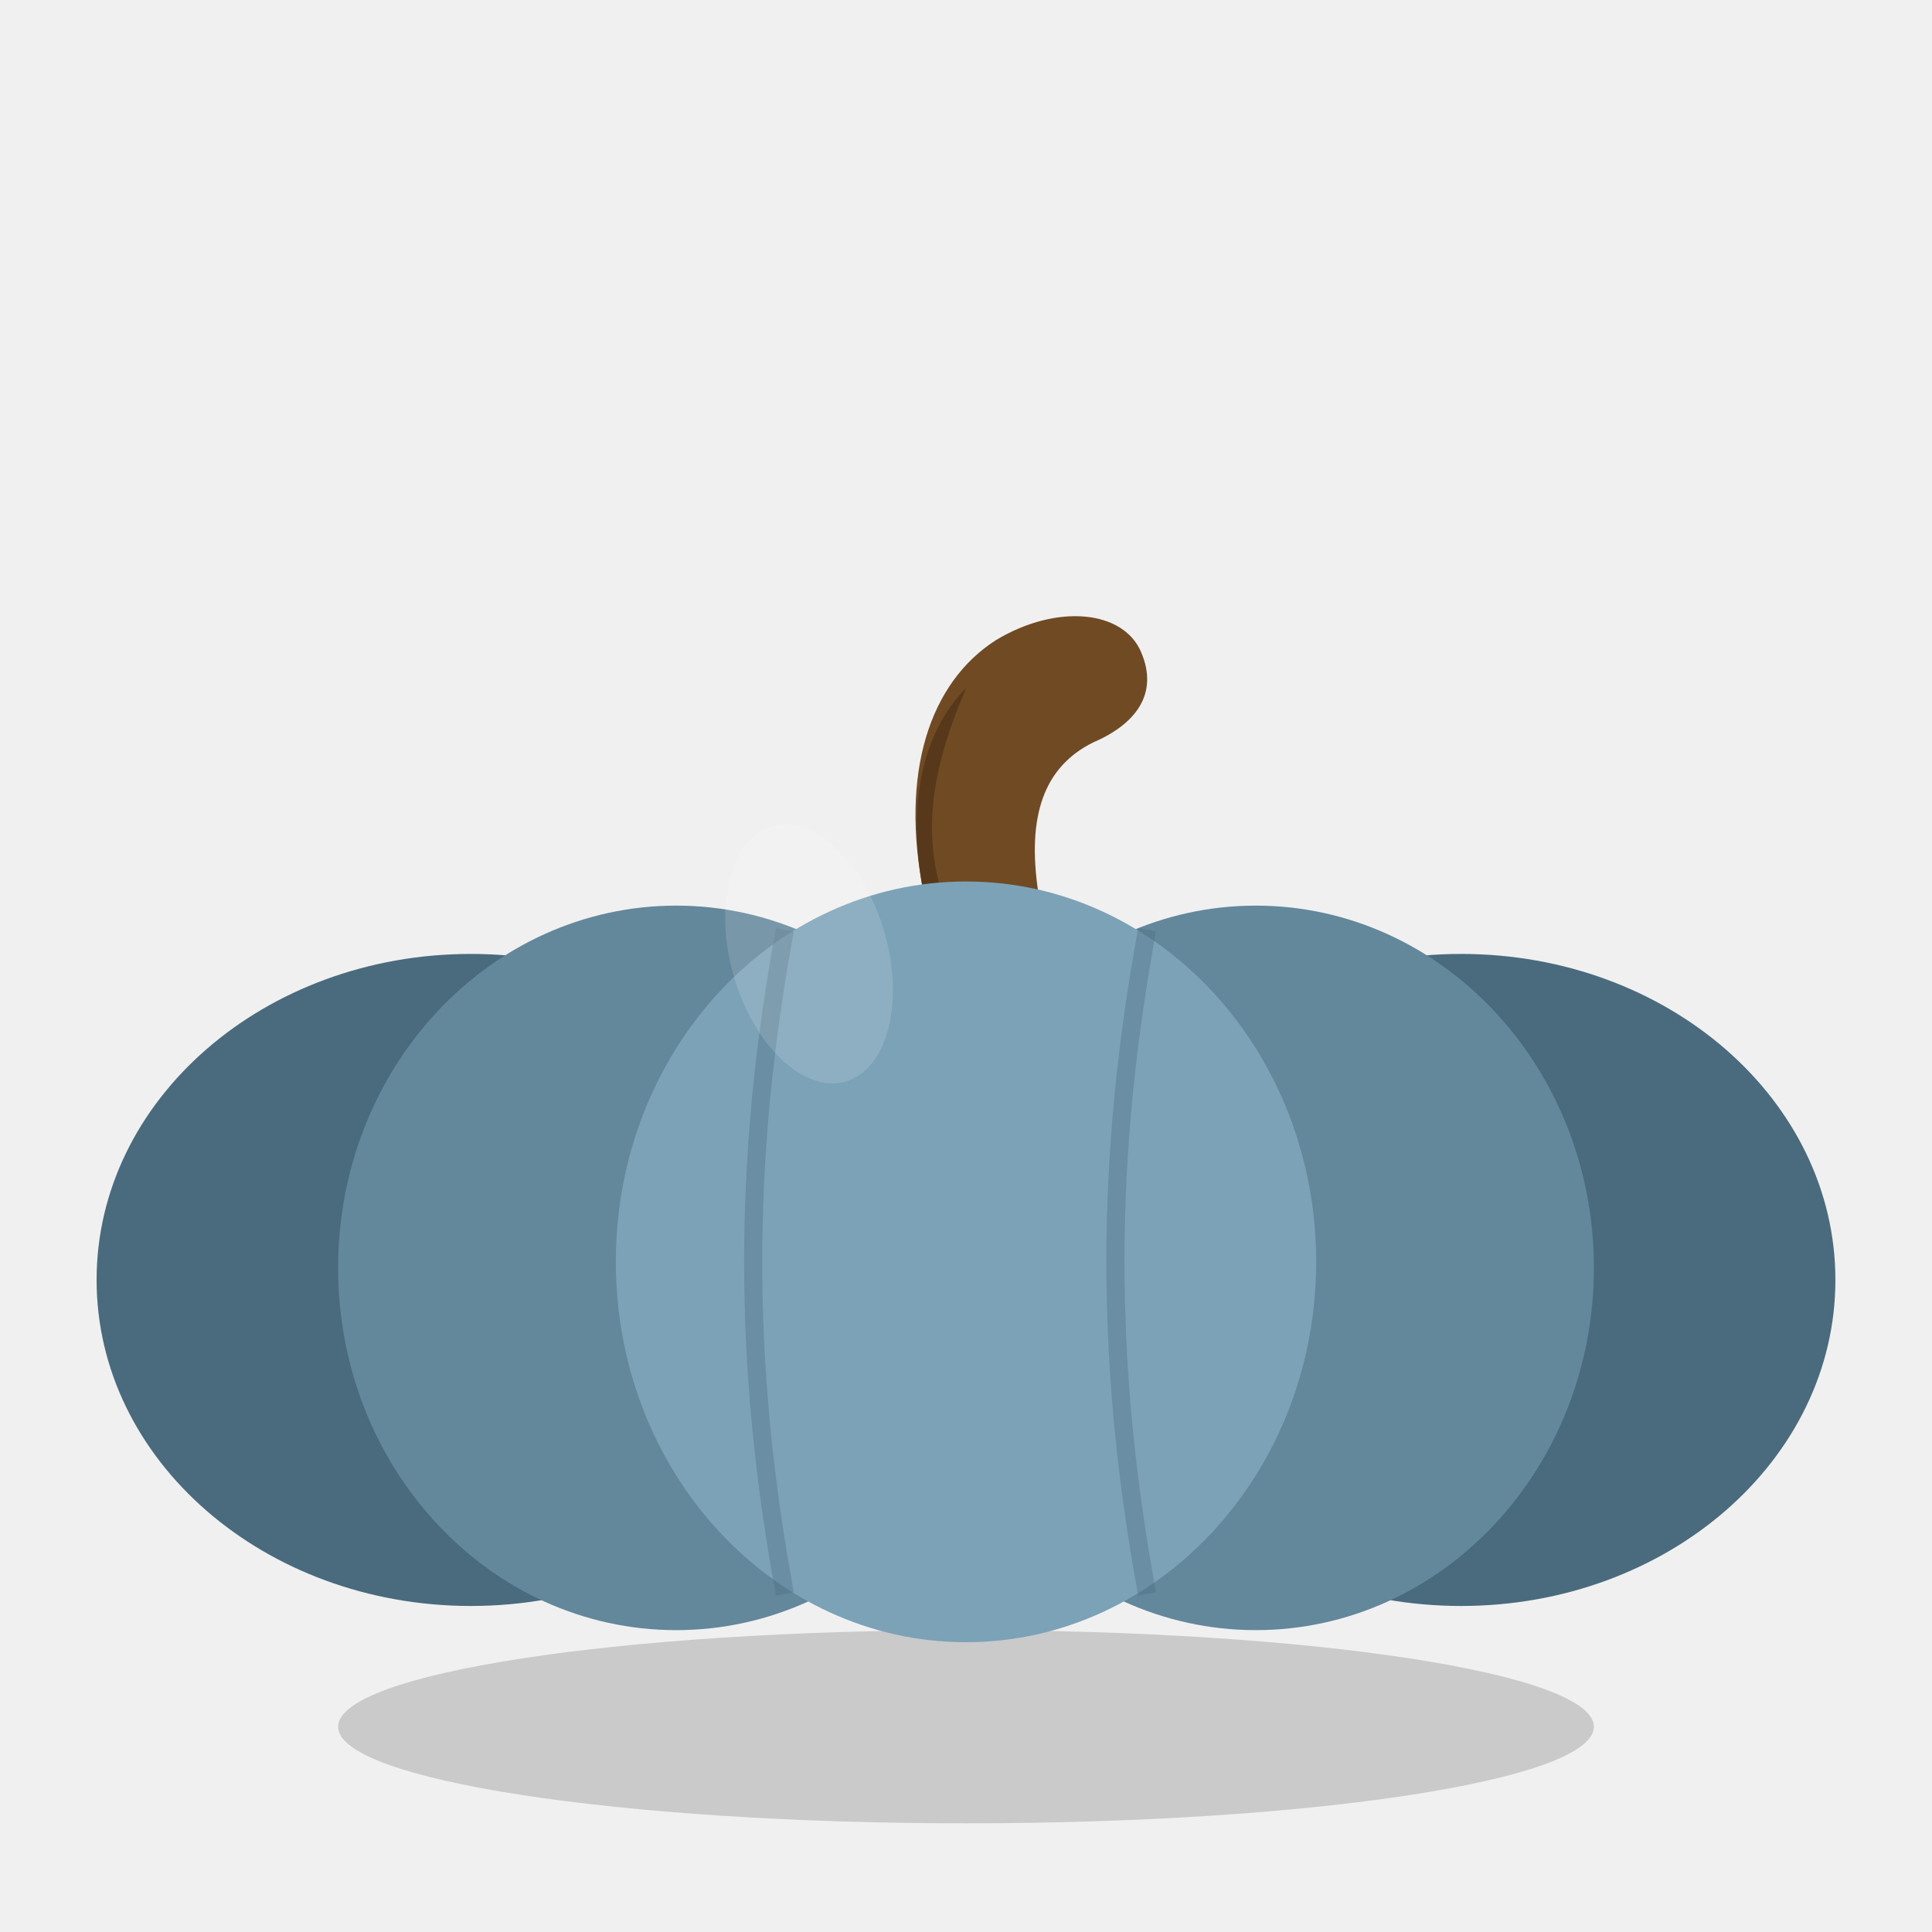
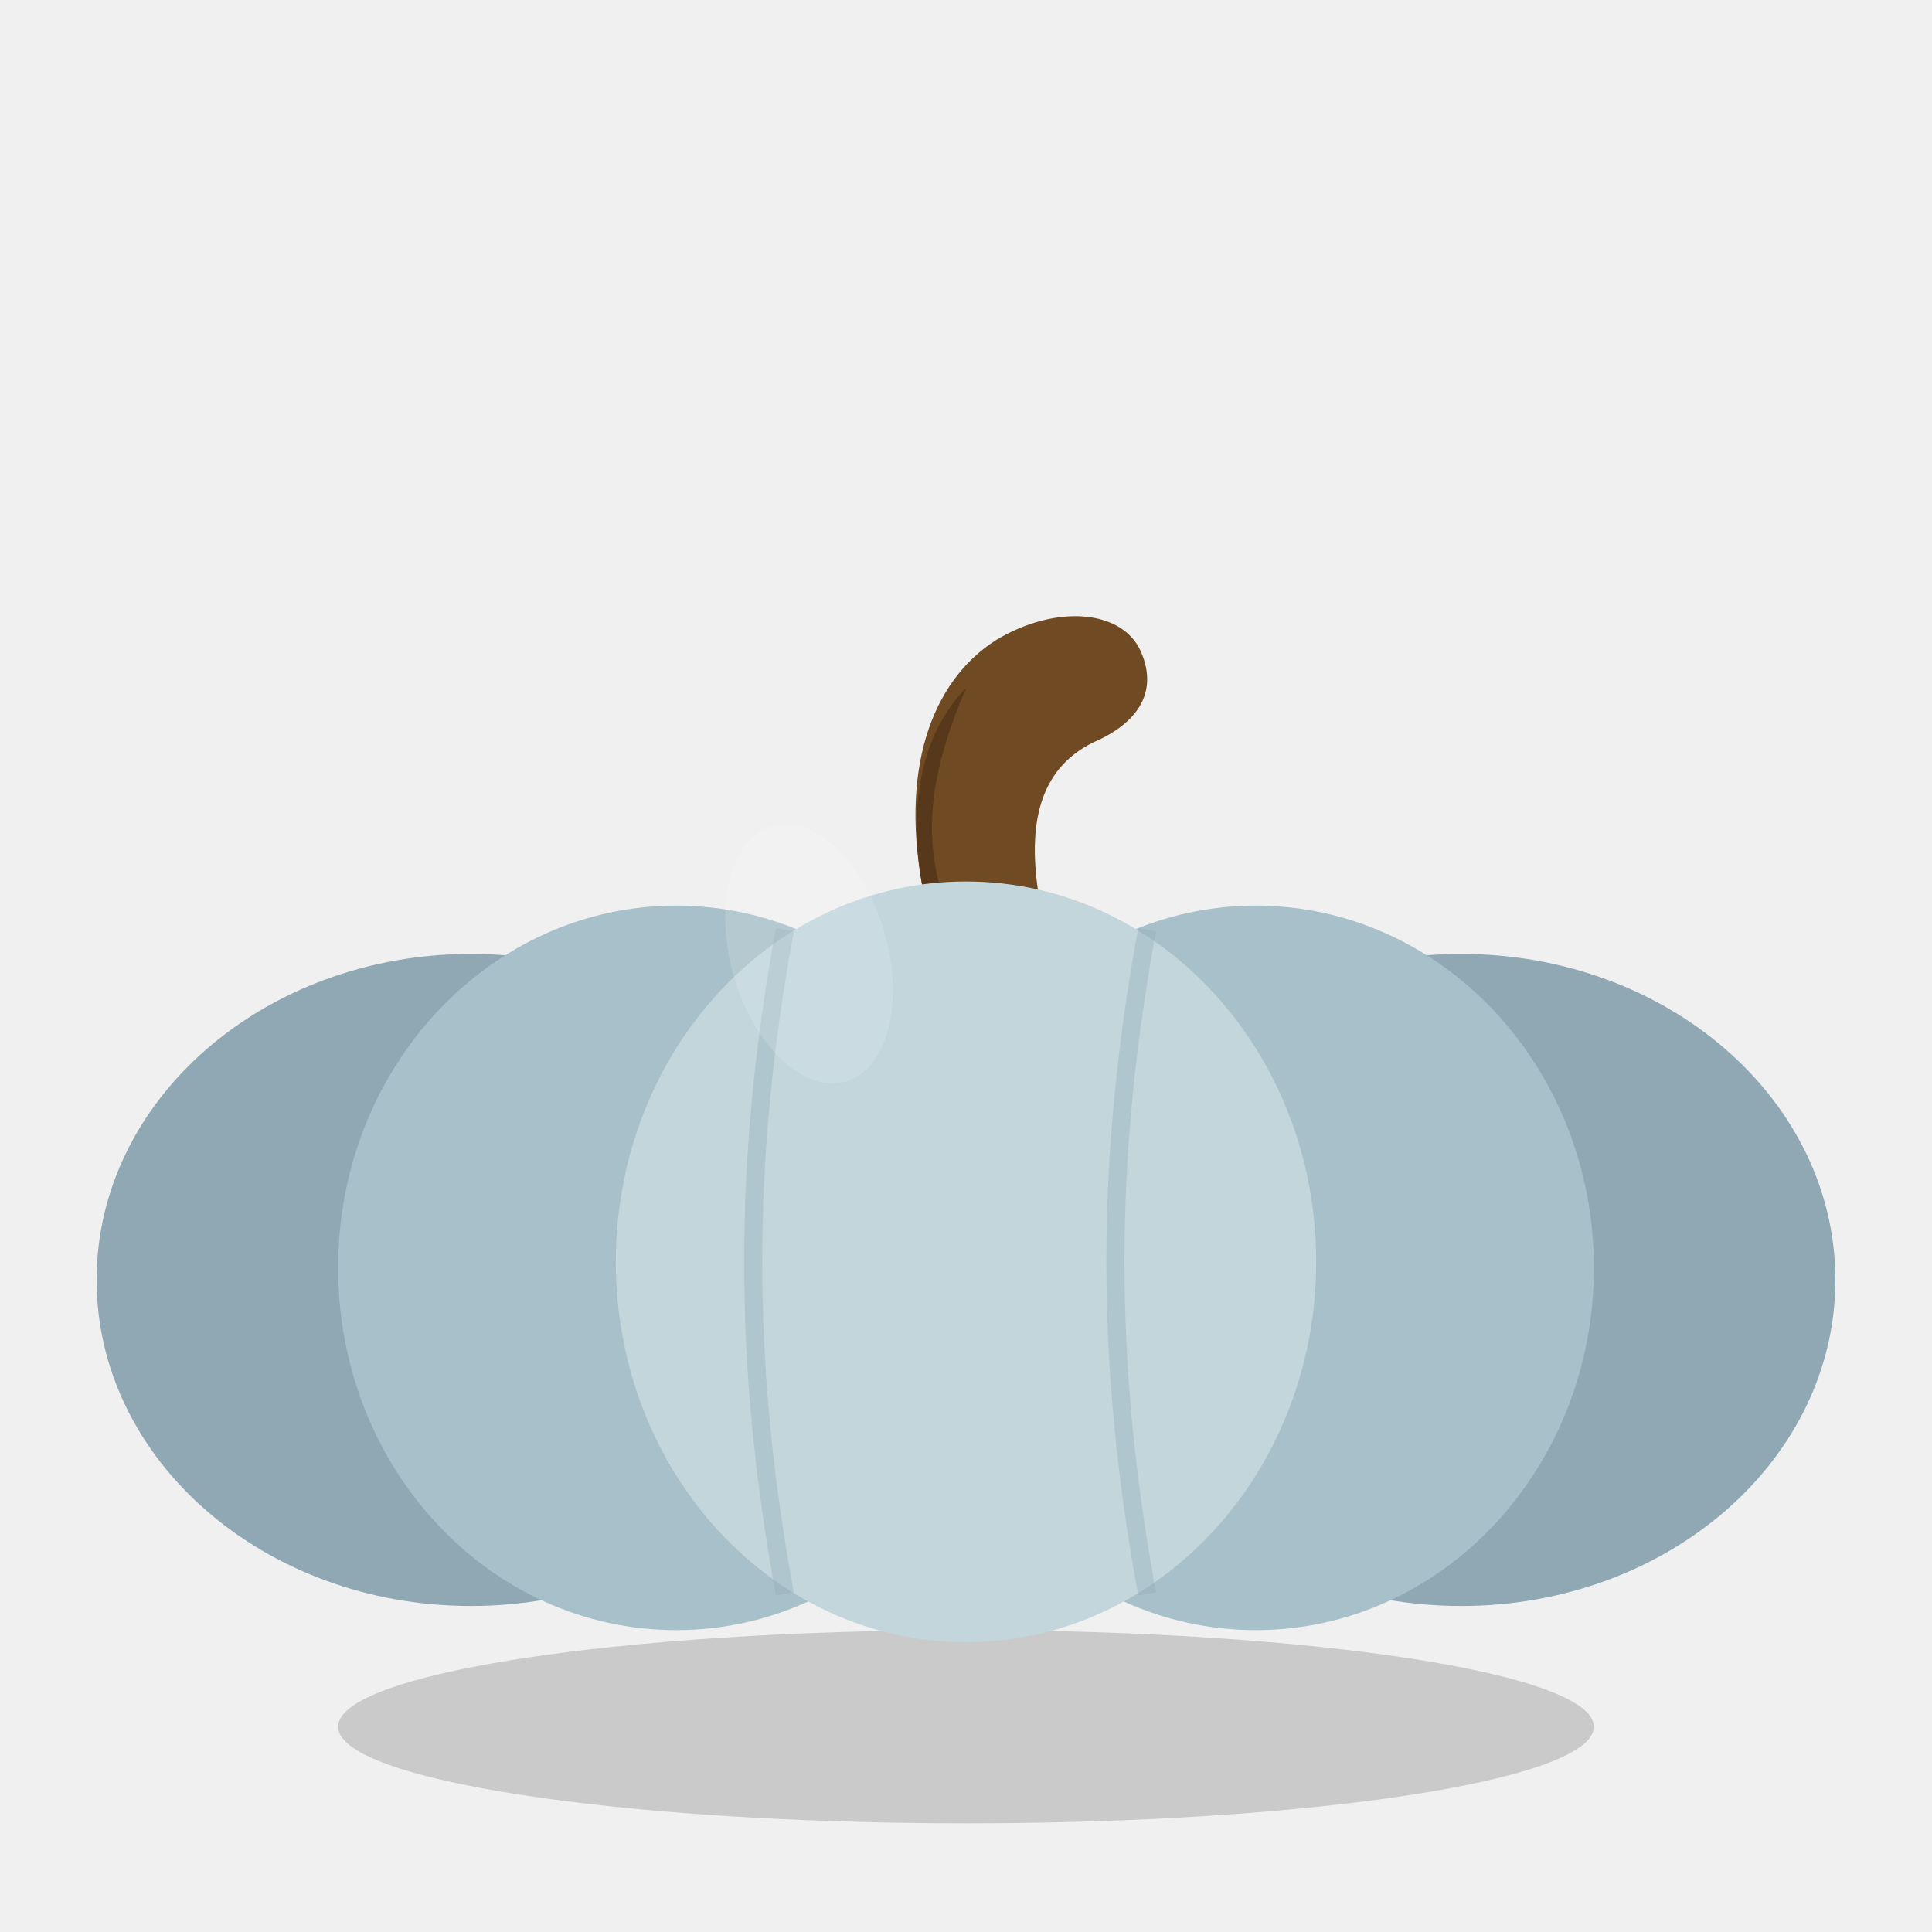
<svg xmlns="http://www.w3.org/2000/svg" viewBox="0 0 320 320" width="320" height="320" role="img" aria-label="Illustration of a crown prince pumpkin">
  <ellipse cx="160" cy="286" rx="104" ry="16" fill="#000" opacity="0.16" />
  <path d="M153 148c-4-20 1-35 12-42 10-6 21-5 24 2 3 7-1 12-8 15-8 4-11 12-9 25z" fill="#6f4a22" />
  <path d="M153 148c-3-15 0-27 7-34-6 14-7 24-4 34z" fill="#57381a" />
-   <ellipse cx="78" cy="212" rx="62" ry="54" fill="#4a6b7d" />
-   <ellipse cx="242" cy="212" rx="62" ry="54" fill="#4a6b7d" />
-   <ellipse cx="112" cy="210" rx="56" ry="60" fill="#63879b" />
-   <ellipse cx="208" cy="210" rx="56" ry="60" fill="#63879b" />
-   <ellipse cx="160" cy="209" rx="58" ry="63" fill="#7ba2b7" />
-   <path d="M130 154c-7 38 -7 72 0 110" stroke="#4a6b7d" stroke-width="3" fill="none" opacity="0.35" />
-   <path d="M190 154c-7 38 -7 72 0 110" stroke="#4a6b7d" stroke-width="3" fill="none" opacity="0.35" />
+   <ellipse cx="78" cy="212" rx="62" ry="54" fill="#8fa8b4" />
+   <ellipse cx="242" cy="212" rx="62" ry="54" fill="#8fa8b4" />
+   <ellipse cx="112" cy="210" rx="56" ry="60" fill="#a8c0c9" />
+   <ellipse cx="208" cy="210" rx="56" ry="60" fill="#a8c0c9" />
+   <ellipse cx="160" cy="209" rx="58" ry="63" fill="#c2d6dc" />
+   <path d="M130 154c-7 38 -7 72 0 110" stroke="#8fa8b4" stroke-width="3" fill="none" opacity="0.35" />
+   <path d="M190 154c-7 38 -7 72 0 110" stroke="#8fa8b4" stroke-width="3" fill="none" opacity="0.35" />
  <ellipse cx="134" cy="158" rx="13" ry="22" fill="#fff" opacity="0.14" transform="rotate(-16 134 158)" />
</svg>
